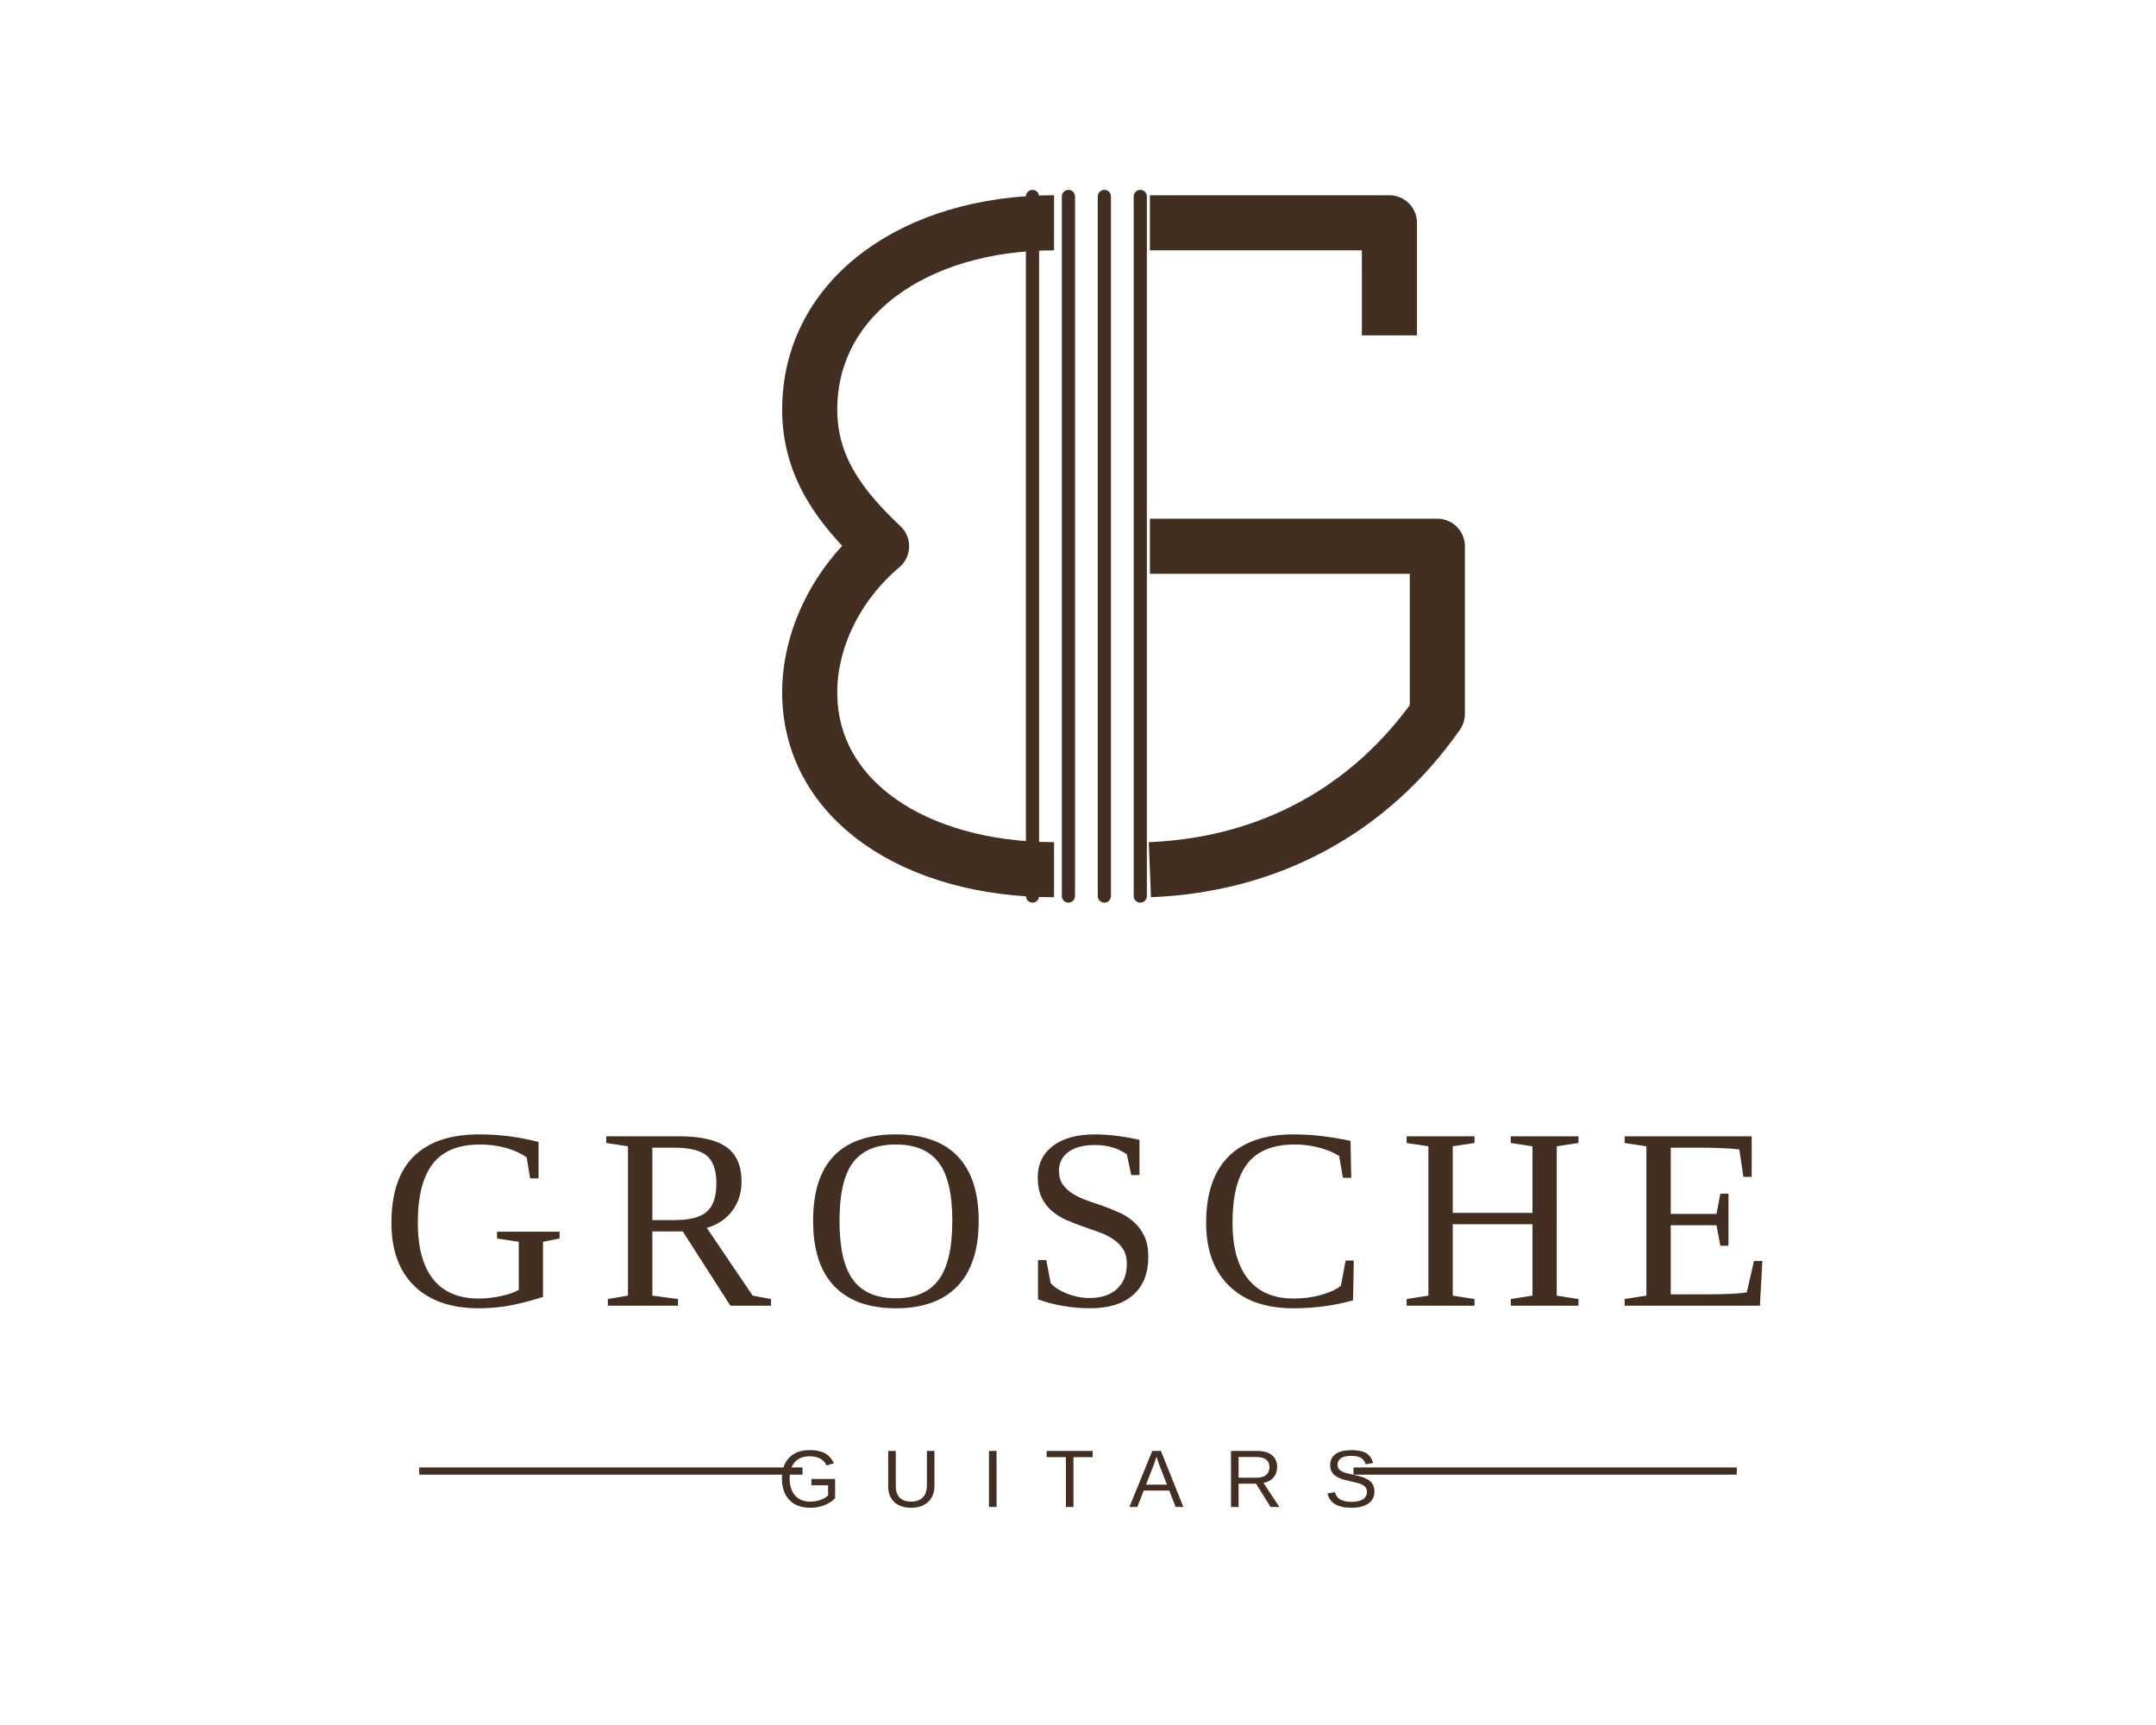
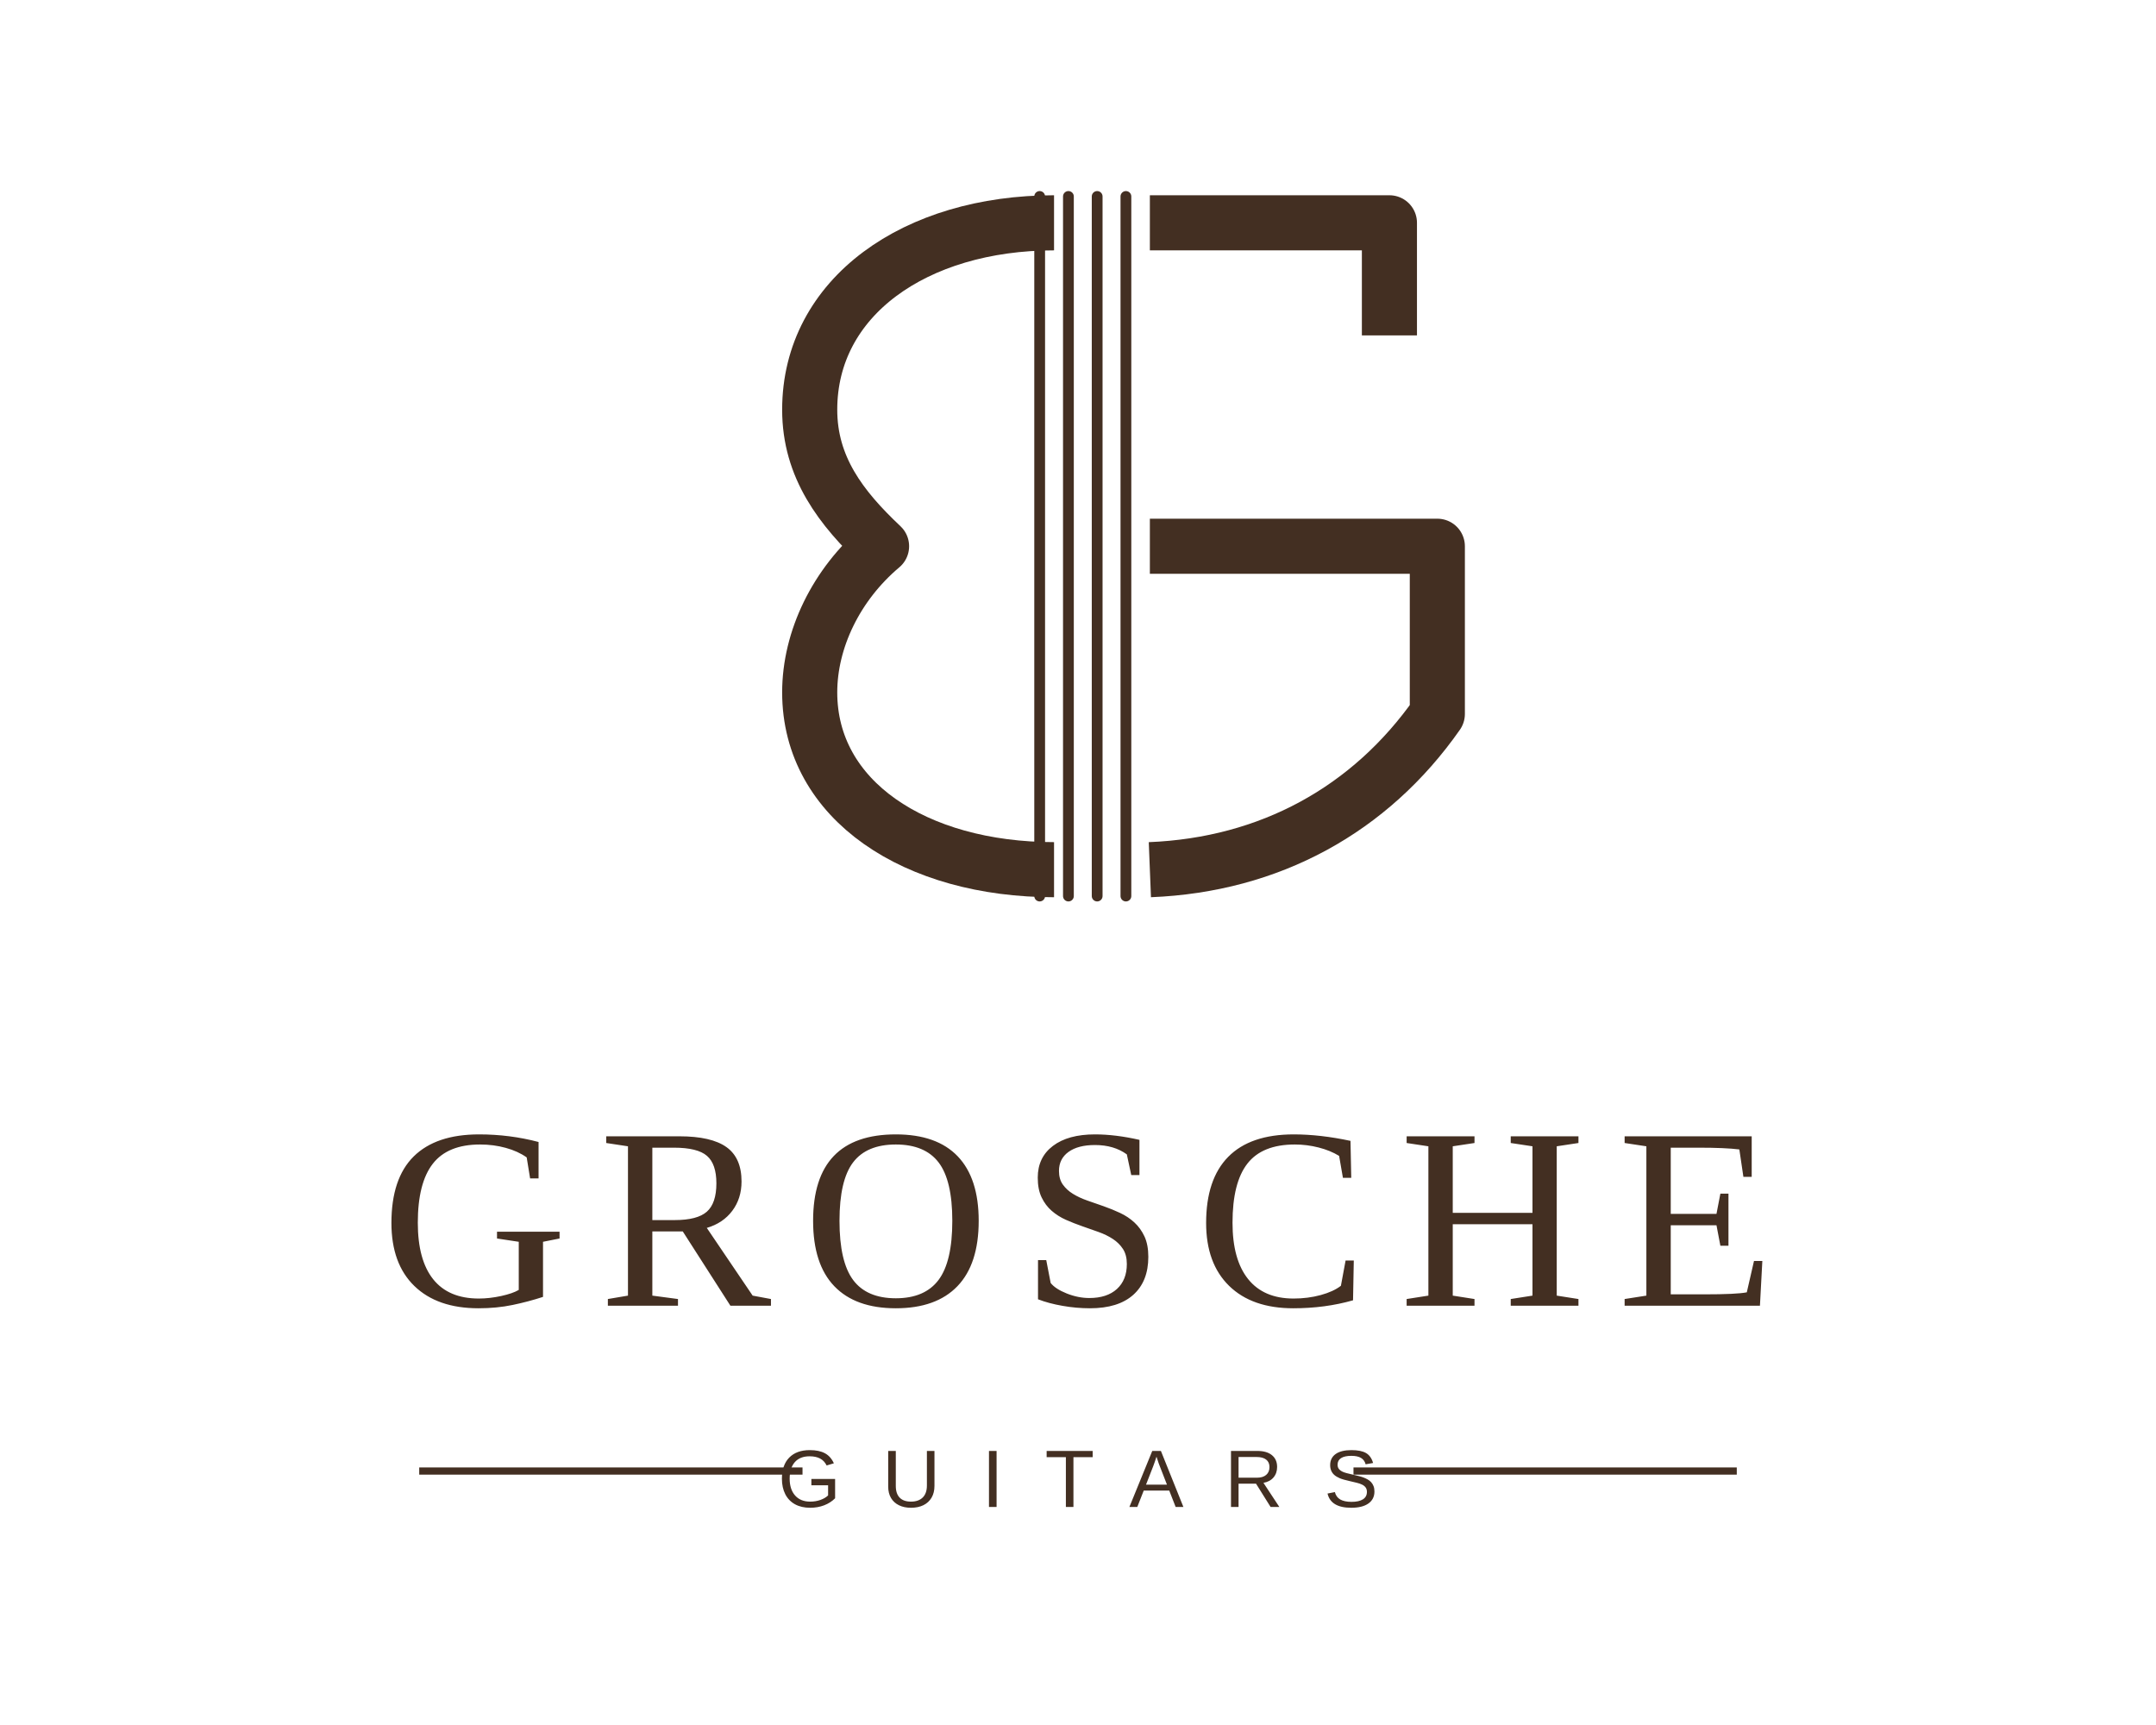
<svg xmlns="http://www.w3.org/2000/svg" viewBox="0 0 900 720" role="img" aria-labelledby="title desc">
  <g transform="translate(250 28)">
    <g fill="none" stroke="#432F22" stroke-width="23" stroke-linecap="butt" stroke-linejoin="round">
      <path d="M190 65 C132 65 88 96 88 143 C88 167 101 184 118 200 C99 216 88 239 88 261 C88 306 132 335 190 335" />
      <path d="M230 65 H330 V112" />
      <path d="M230 200 H350 V270 C322 310 280 333 230 335" />
    </g>
-     <g fill="none" stroke="#432F22" stroke-width="5.5" stroke-linecap="round">
-       <path d="M181 54 V346" />
+     <g fill="none" stroke="#432F22" stroke-width="4.5" stroke-linecap="round">
+       <path d="M184 54 V346" />
      <path d="M196 54 V346" />
-       <path d="M211 54 V346" />
-       <path d="M226 54 V346" />
+       <path d="M208 54 V346" />
+       <path d="M220 54 V346" />
    </g>
  </g>
  <text x="450" y="545" text-anchor="middle" fill="#432F22" font-family="Cormorant Garamond, Georgia, 'Times New Roman', serif" font-size="108" font-weight="500" letter-spacing="13">GROSCHE</text>
  <path d="M175 614 H335 M565 614 H725" stroke="#432F22" stroke-width="3" fill="none" />
  <text x="450" y="629" text-anchor="middle" fill="#432F22" font-family="Manrope, Arial, sans-serif" font-size="34" font-weight="500" letter-spacing="17">GUITARS</text>
</svg>
